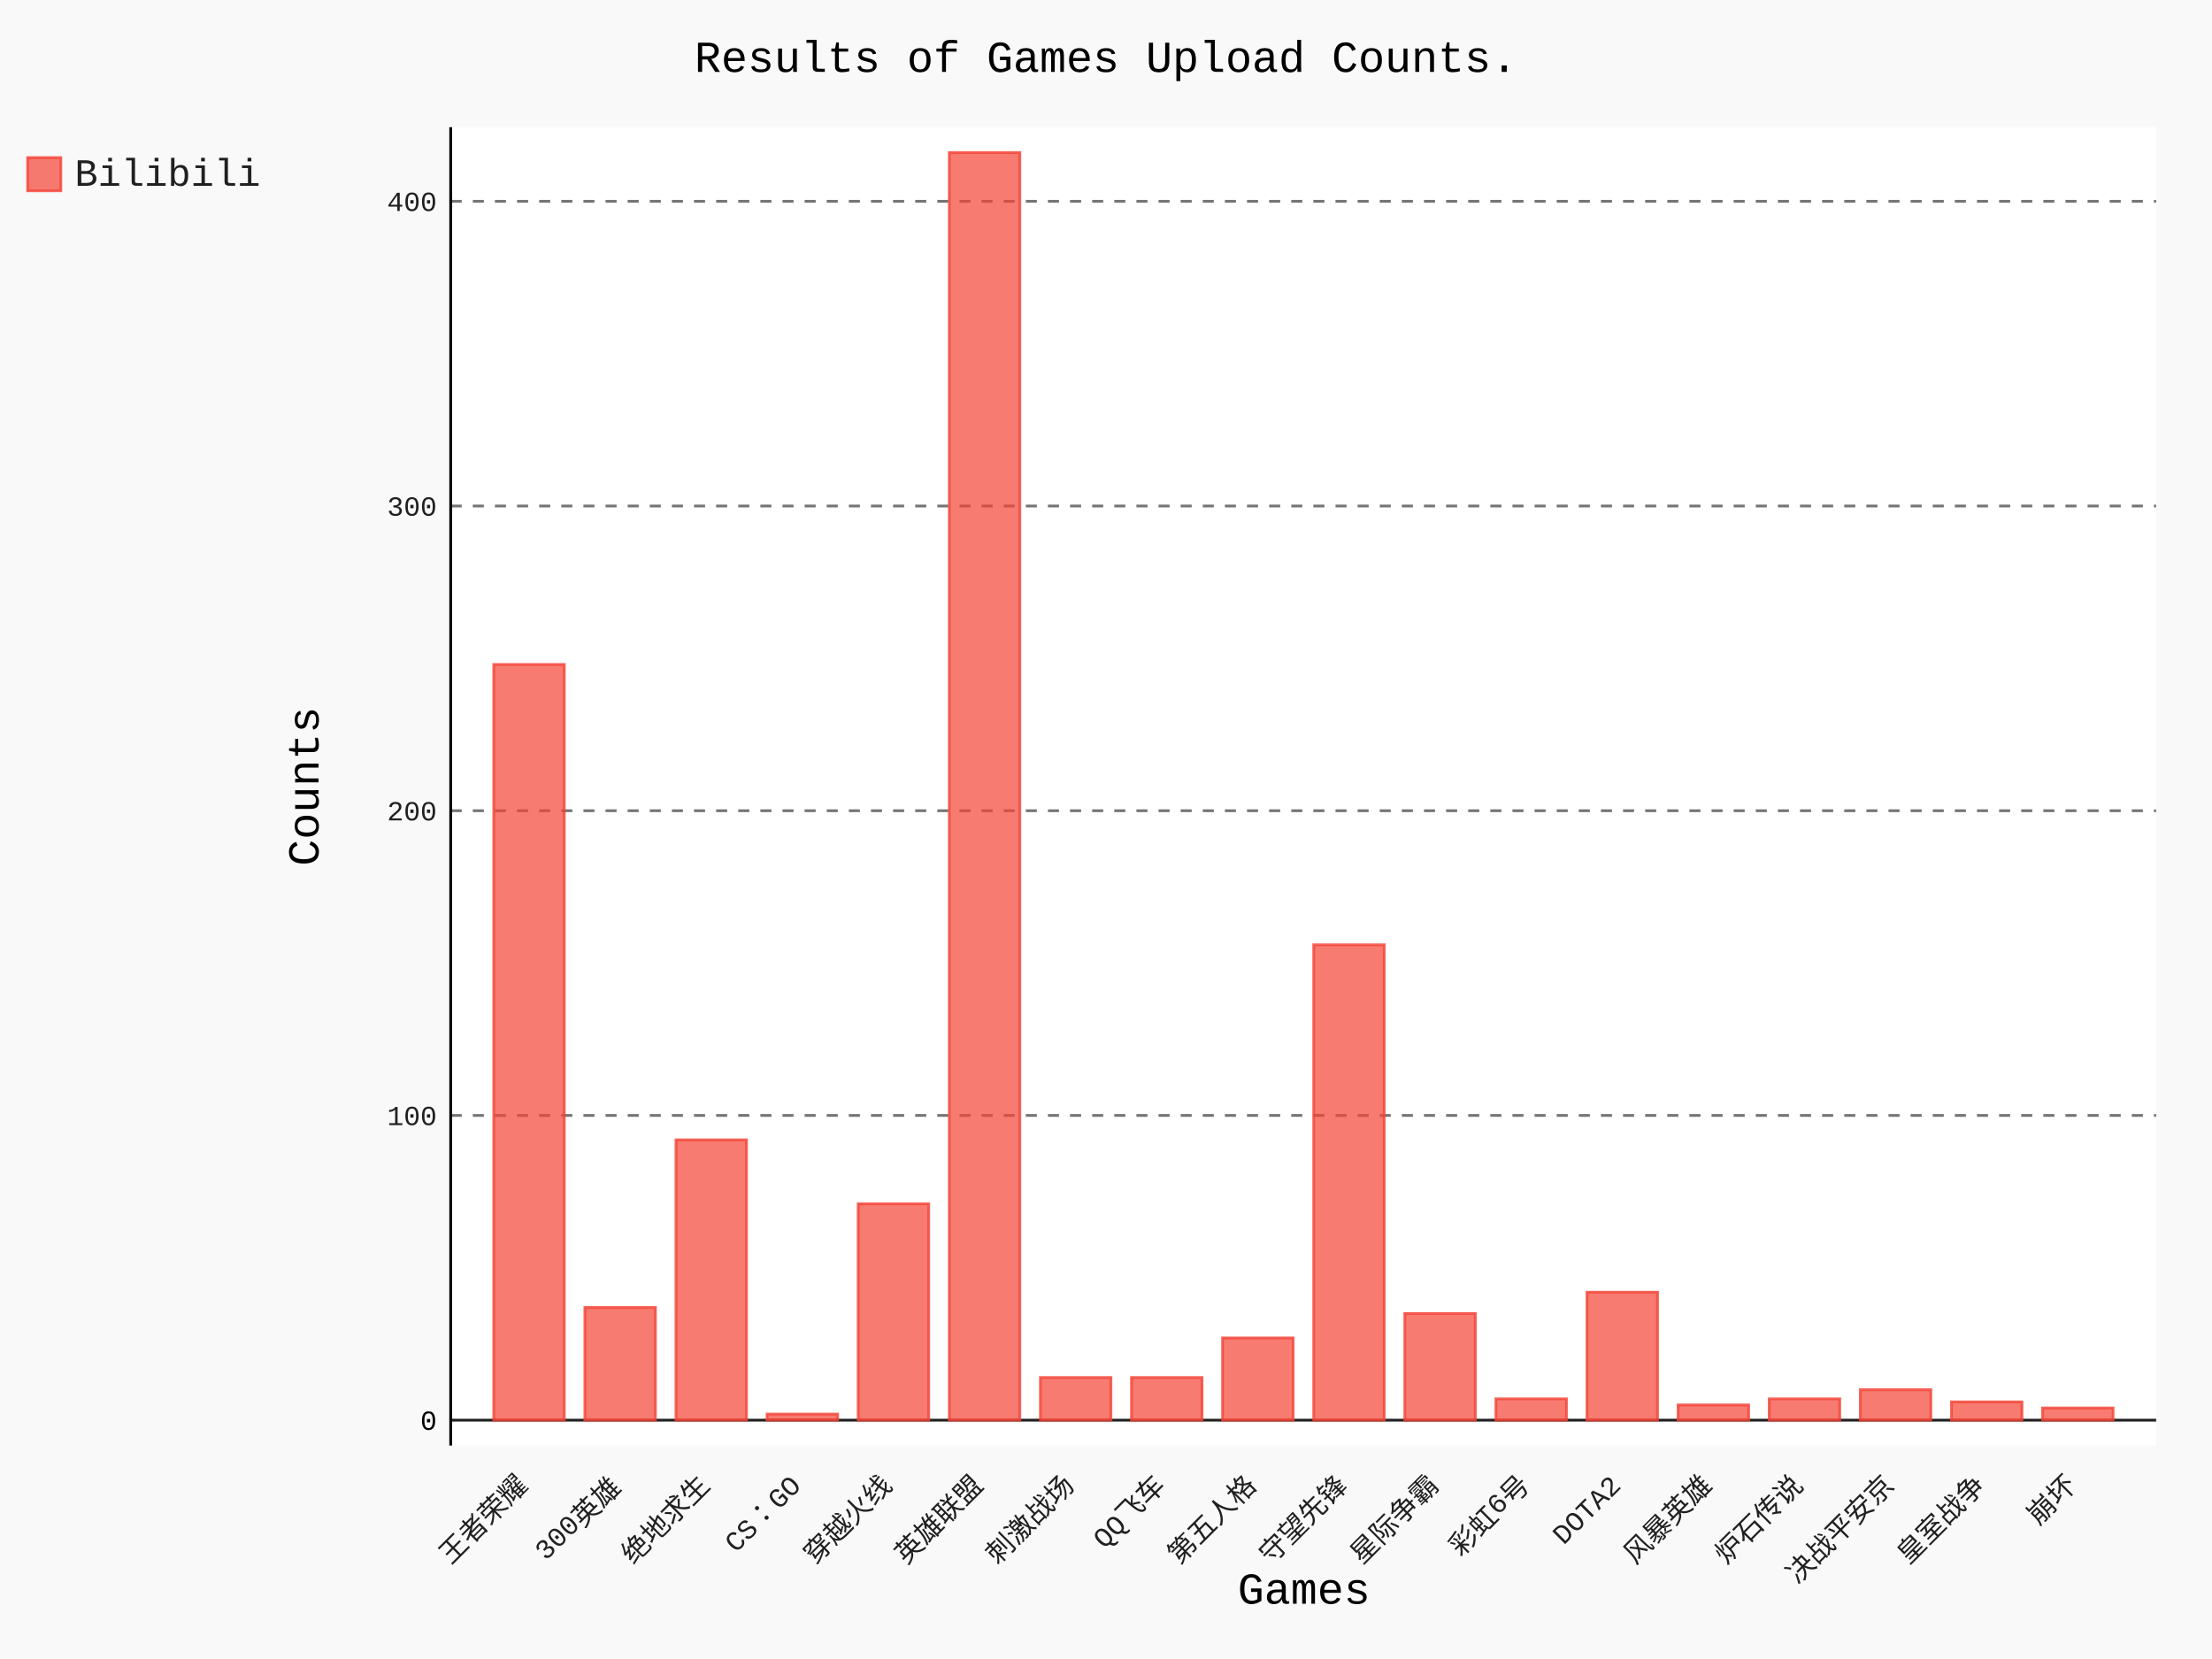
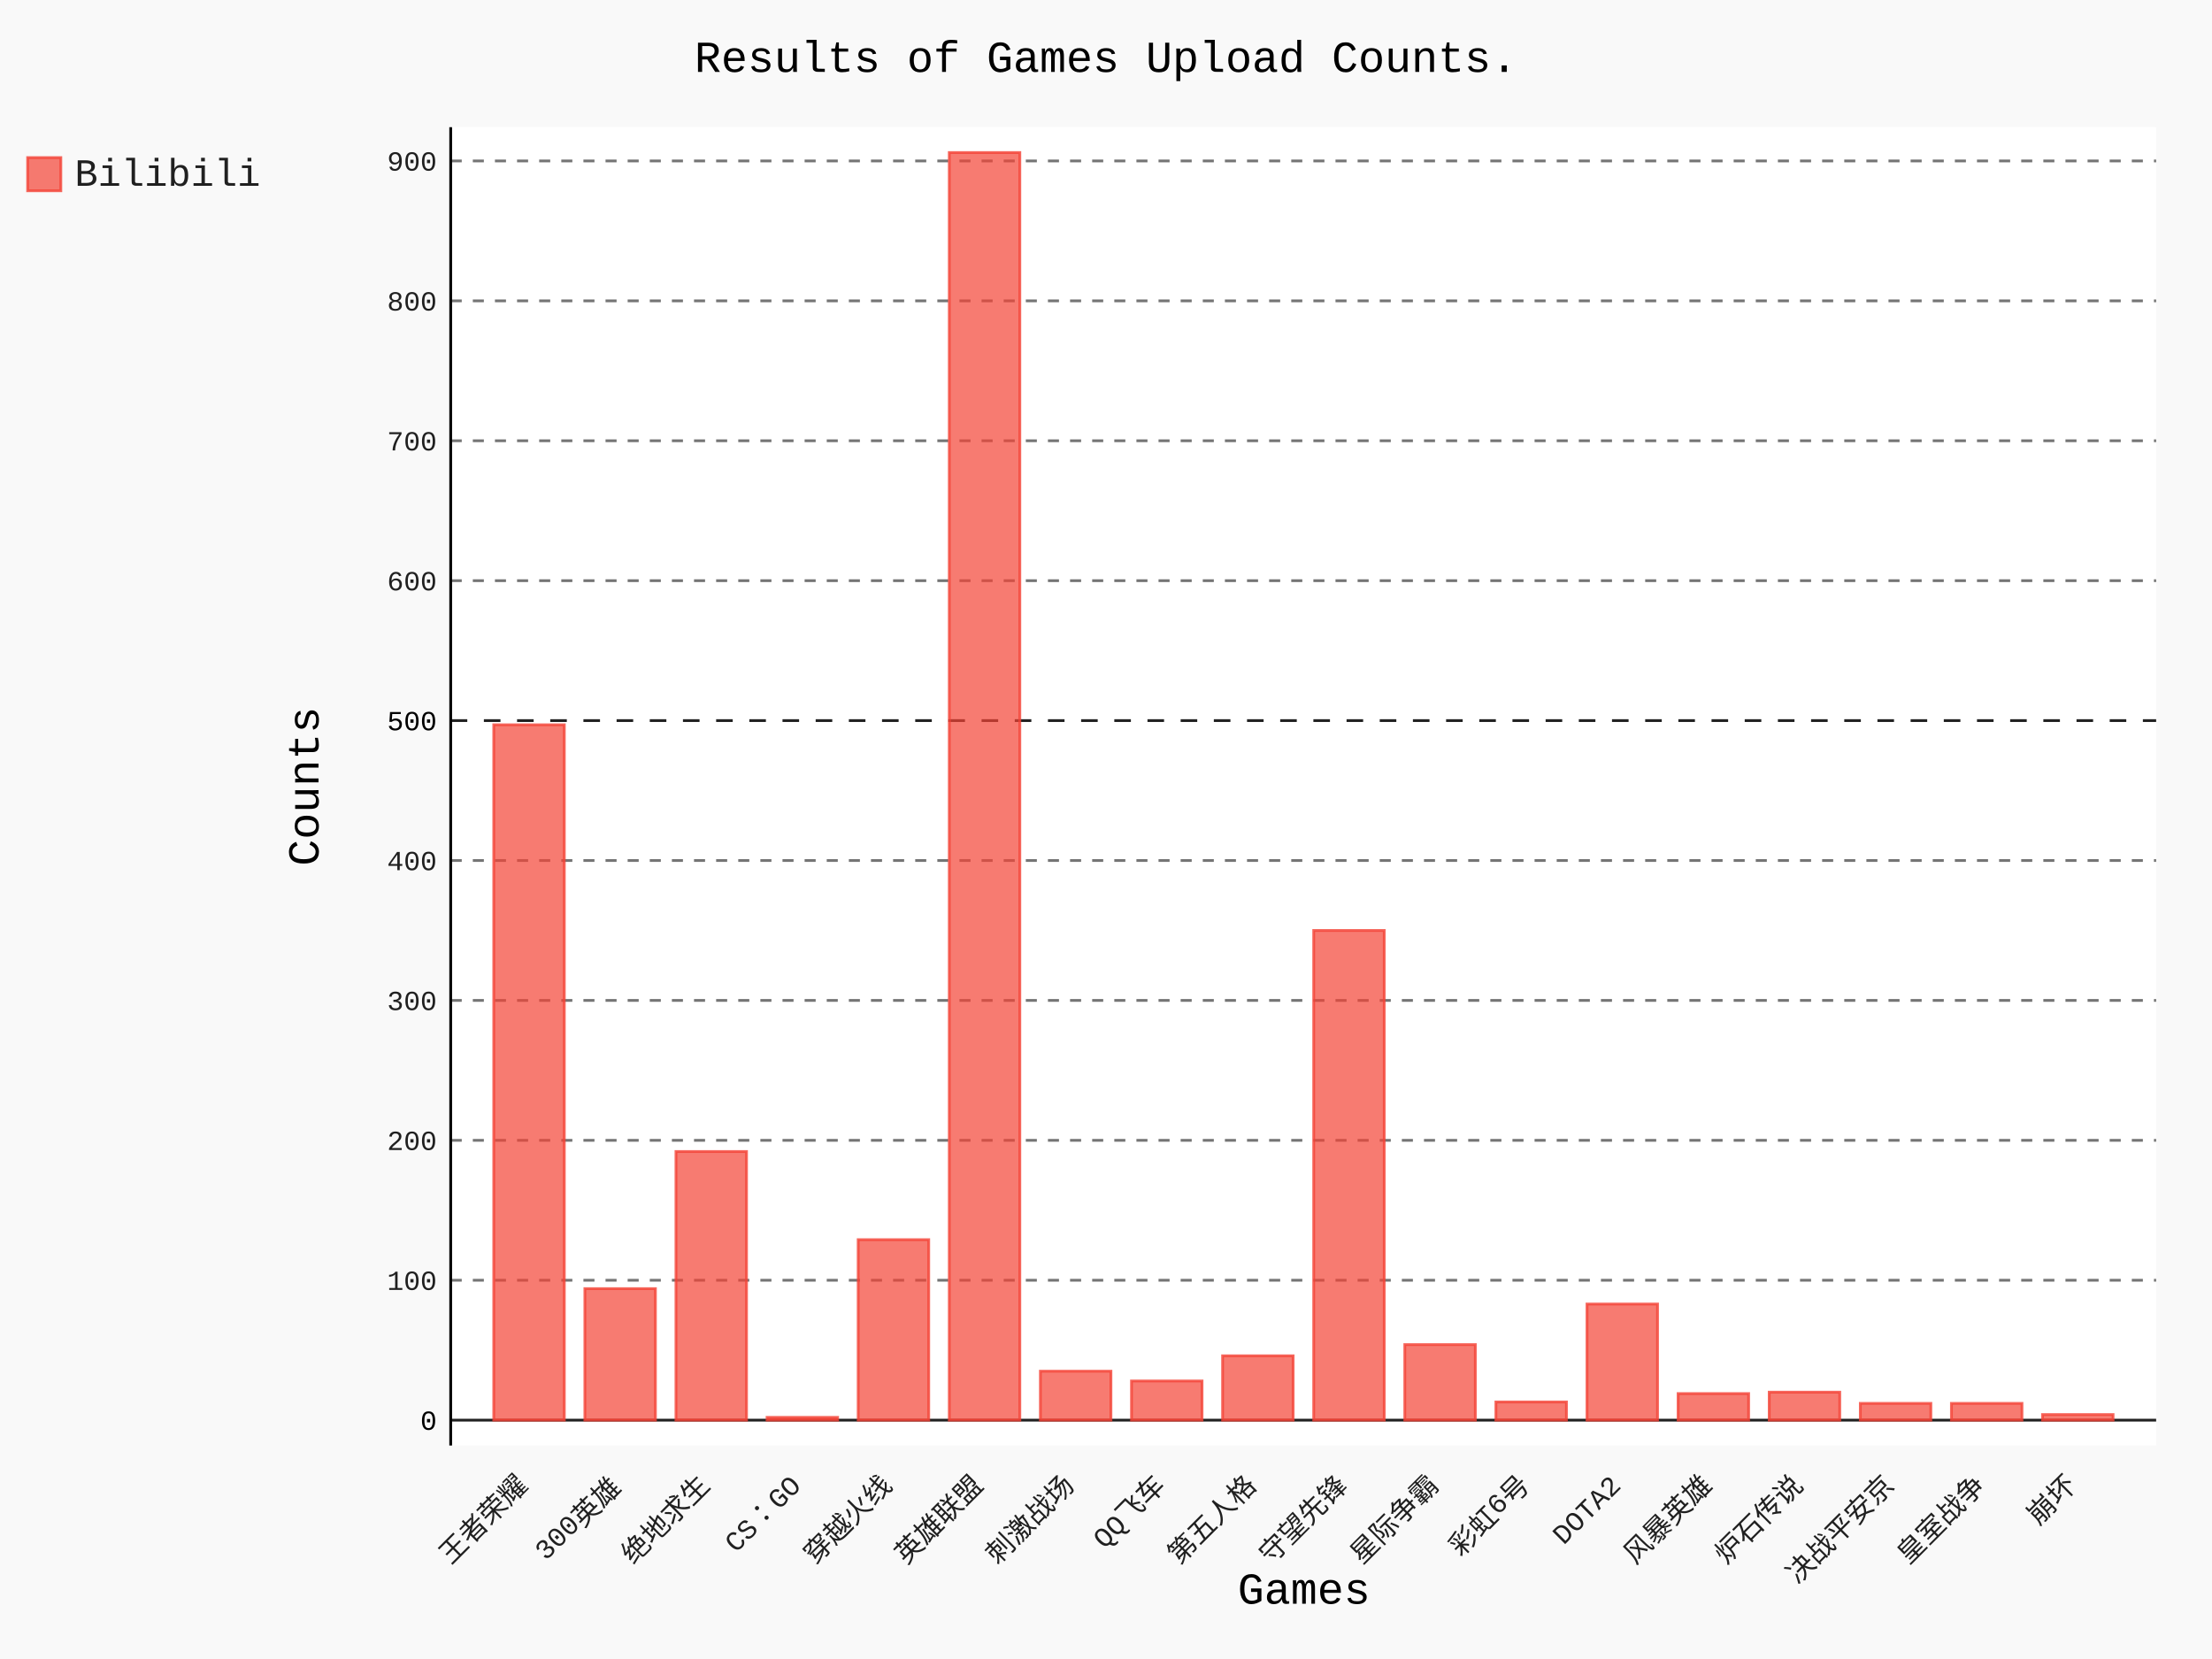
- <svg xmlns="http://www.w3.org/2000/svg" id="chart-141cf434-290b-4250-89dd-d0aa232588cc" class="pygal-chart" viewBox="0 0 800 600">
+ <svg xmlns="http://www.w3.org/2000/svg" id="chart-53a50758-8ef6-4cf8-afe5-7021fcb65888" class="pygal-chart" viewBox="0 0 800 600">
  <defs>
-     <style type="text/css">#chart-141cf434-290b-4250-89dd-d0aa232588cc{-webkit-user-select:none;-webkit-font-smoothing:antialiased;font-family:Consolas,"Liberation Mono",Menlo,Courier,monospace}#chart-141cf434-290b-4250-89dd-d0aa232588cc .title{font-family:Consolas,"Liberation Mono",Menlo,Courier,monospace;font-size:16px}#chart-141cf434-290b-4250-89dd-d0aa232588cc .legends .legend text{font-family:Consolas,"Liberation Mono",Menlo,Courier,monospace;font-size:14px}#chart-141cf434-290b-4250-89dd-d0aa232588cc .axis text{font-family:Consolas,"Liberation Mono",Menlo,Courier,monospace;font-size:10px}#chart-141cf434-290b-4250-89dd-d0aa232588cc .axis text.major{font-family:Consolas,"Liberation Mono",Menlo,Courier,monospace;font-size:10px}#chart-141cf434-290b-4250-89dd-d0aa232588cc .text-overlay text.value{font-family:Consolas,"Liberation Mono",Menlo,Courier,monospace;font-size:16px}#chart-141cf434-290b-4250-89dd-d0aa232588cc .text-overlay text.label{font-family:Consolas,"Liberation Mono",Menlo,Courier,monospace;font-size:10px}#chart-141cf434-290b-4250-89dd-d0aa232588cc .tooltip{font-family:Consolas,"Liberation Mono",Menlo,Courier,monospace;font-size:14px}#chart-141cf434-290b-4250-89dd-d0aa232588cc text.no_data{font-family:Consolas,"Liberation Mono",Menlo,Courier,monospace;font-size:64px}
- #chart-141cf434-290b-4250-89dd-d0aa232588cc{background-color:rgba(249,249,249,1)}#chart-141cf434-290b-4250-89dd-d0aa232588cc path,#chart-141cf434-290b-4250-89dd-d0aa232588cc line,#chart-141cf434-290b-4250-89dd-d0aa232588cc rect,#chart-141cf434-290b-4250-89dd-d0aa232588cc circle{-webkit-transition:150ms;-moz-transition:150ms;transition:150ms}#chart-141cf434-290b-4250-89dd-d0aa232588cc .graph &gt; .background{fill:rgba(249,249,249,1)}#chart-141cf434-290b-4250-89dd-d0aa232588cc .plot &gt; .background{fill:rgba(255,255,255,1)}#chart-141cf434-290b-4250-89dd-d0aa232588cc .graph{fill:rgba(0,0,0,.87)}#chart-141cf434-290b-4250-89dd-d0aa232588cc text.no_data{fill:rgba(0,0,0,1)}#chart-141cf434-290b-4250-89dd-d0aa232588cc .title{fill:rgba(0,0,0,1)}#chart-141cf434-290b-4250-89dd-d0aa232588cc .legends .legend text{fill:rgba(0,0,0,.87)}#chart-141cf434-290b-4250-89dd-d0aa232588cc .legends .legend:hover text{fill:rgba(0,0,0,1)}#chart-141cf434-290b-4250-89dd-d0aa232588cc .axis .line{stroke:rgba(0,0,0,1)}#chart-141cf434-290b-4250-89dd-d0aa232588cc .axis .guide.line{stroke:rgba(0,0,0,.54)}#chart-141cf434-290b-4250-89dd-d0aa232588cc .axis .major.line{stroke:rgba(0,0,0,.87)}#chart-141cf434-290b-4250-89dd-d0aa232588cc .axis text.major{fill:rgba(0,0,0,1)}#chart-141cf434-290b-4250-89dd-d0aa232588cc .axis.y .guides:hover .guide.line,#chart-141cf434-290b-4250-89dd-d0aa232588cc .line-graph .axis.x .guides:hover .guide.line,#chart-141cf434-290b-4250-89dd-d0aa232588cc .stackedline-graph .axis.x .guides:hover .guide.line,#chart-141cf434-290b-4250-89dd-d0aa232588cc .xy-graph .axis.x .guides:hover .guide.line{stroke:rgba(0,0,0,1)}#chart-141cf434-290b-4250-89dd-d0aa232588cc .axis .guides:hover text{fill:rgba(0,0,0,1)}#chart-141cf434-290b-4250-89dd-d0aa232588cc .reactive{fill-opacity:.7;stroke-opacity:.8}#chart-141cf434-290b-4250-89dd-d0aa232588cc .ci{stroke:rgba(0,0,0,.87)}#chart-141cf434-290b-4250-89dd-d0aa232588cc .reactive.active,#chart-141cf434-290b-4250-89dd-d0aa232588cc .active .reactive{fill-opacity:.8;stroke-opacity:.9;stroke-width:4}#chart-141cf434-290b-4250-89dd-d0aa232588cc .ci .reactive.active{stroke-width:1.5}#chart-141cf434-290b-4250-89dd-d0aa232588cc .series text{fill:rgba(0,0,0,1)}#chart-141cf434-290b-4250-89dd-d0aa232588cc .tooltip rect{fill:rgba(255,255,255,1);stroke:rgba(0,0,0,1);-webkit-transition:opacity 150ms;-moz-transition:opacity 150ms;transition:opacity 150ms}#chart-141cf434-290b-4250-89dd-d0aa232588cc .tooltip .label{fill:rgba(0,0,0,.87)}#chart-141cf434-290b-4250-89dd-d0aa232588cc .tooltip .label{fill:rgba(0,0,0,.87)}#chart-141cf434-290b-4250-89dd-d0aa232588cc .tooltip .legend{font-size:.8em;fill:rgba(0,0,0,.54)}#chart-141cf434-290b-4250-89dd-d0aa232588cc .tooltip .x_label{font-size:.6em;fill:rgba(0,0,0,1)}#chart-141cf434-290b-4250-89dd-d0aa232588cc .tooltip .xlink{font-size:.5em;text-decoration:underline}#chart-141cf434-290b-4250-89dd-d0aa232588cc .tooltip .value{font-size:1.5em}#chart-141cf434-290b-4250-89dd-d0aa232588cc .bound{font-size:.5em}#chart-141cf434-290b-4250-89dd-d0aa232588cc .max-value{font-size:.75em;fill:rgba(0,0,0,.54)}#chart-141cf434-290b-4250-89dd-d0aa232588cc .map-element{fill:rgba(255,255,255,1);stroke:rgba(0,0,0,.54) !important}#chart-141cf434-290b-4250-89dd-d0aa232588cc .map-element .reactive{fill-opacity:inherit;stroke-opacity:inherit}#chart-141cf434-290b-4250-89dd-d0aa232588cc .color-0,#chart-141cf434-290b-4250-89dd-d0aa232588cc .color-0 a:visited{stroke:#F44336;fill:#F44336}#chart-141cf434-290b-4250-89dd-d0aa232588cc .text-overlay .color-0 text{fill:black}
- #chart-141cf434-290b-4250-89dd-d0aa232588cc text.no_data{text-anchor:middle}#chart-141cf434-290b-4250-89dd-d0aa232588cc .guide.line{fill:none}#chart-141cf434-290b-4250-89dd-d0aa232588cc .centered{text-anchor:middle}#chart-141cf434-290b-4250-89dd-d0aa232588cc .title{text-anchor:middle}#chart-141cf434-290b-4250-89dd-d0aa232588cc .legends .legend text{fill-opacity:1}#chart-141cf434-290b-4250-89dd-d0aa232588cc .axis.x text{text-anchor:middle}#chart-141cf434-290b-4250-89dd-d0aa232588cc .axis.x:not(.web) text[transform]{text-anchor:start}#chart-141cf434-290b-4250-89dd-d0aa232588cc .axis.x:not(.web) text[transform].backwards{text-anchor:end}#chart-141cf434-290b-4250-89dd-d0aa232588cc .axis.y text{text-anchor:end}#chart-141cf434-290b-4250-89dd-d0aa232588cc .axis.y text[transform].backwards{text-anchor:start}#chart-141cf434-290b-4250-89dd-d0aa232588cc .axis.y2 text{text-anchor:start}#chart-141cf434-290b-4250-89dd-d0aa232588cc .axis.y2 text[transform].backwards{text-anchor:end}#chart-141cf434-290b-4250-89dd-d0aa232588cc .axis .guide.line{stroke-dasharray:4,4}#chart-141cf434-290b-4250-89dd-d0aa232588cc .axis .major.guide.line{stroke-dasharray:6,6}#chart-141cf434-290b-4250-89dd-d0aa232588cc .horizontal .axis.y .guide.line,#chart-141cf434-290b-4250-89dd-d0aa232588cc .horizontal .axis.y2 .guide.line,#chart-141cf434-290b-4250-89dd-d0aa232588cc .vertical .axis.x .guide.line{opacity:0}#chart-141cf434-290b-4250-89dd-d0aa232588cc .horizontal .axis.always_show .guide.line,#chart-141cf434-290b-4250-89dd-d0aa232588cc .vertical .axis.always_show .guide.line{opacity:1 !important}#chart-141cf434-290b-4250-89dd-d0aa232588cc .axis.y .guides:hover .guide.line,#chart-141cf434-290b-4250-89dd-d0aa232588cc .axis.y2 .guides:hover .guide.line,#chart-141cf434-290b-4250-89dd-d0aa232588cc .axis.x .guides:hover .guide.line{opacity:1}#chart-141cf434-290b-4250-89dd-d0aa232588cc .axis .guides:hover text{opacity:1}#chart-141cf434-290b-4250-89dd-d0aa232588cc .nofill{fill:none}#chart-141cf434-290b-4250-89dd-d0aa232588cc .subtle-fill{fill-opacity:.2}#chart-141cf434-290b-4250-89dd-d0aa232588cc .dot{stroke-width:1px;fill-opacity:1}#chart-141cf434-290b-4250-89dd-d0aa232588cc .dot.active{stroke-width:5px}#chart-141cf434-290b-4250-89dd-d0aa232588cc .dot.negative{fill:transparent}#chart-141cf434-290b-4250-89dd-d0aa232588cc text,#chart-141cf434-290b-4250-89dd-d0aa232588cc tspan{stroke:none !important}#chart-141cf434-290b-4250-89dd-d0aa232588cc .series text.active{opacity:1}#chart-141cf434-290b-4250-89dd-d0aa232588cc .tooltip rect{fill-opacity:.95;stroke-width:.5}#chart-141cf434-290b-4250-89dd-d0aa232588cc .tooltip text{fill-opacity:1}#chart-141cf434-290b-4250-89dd-d0aa232588cc .showable{visibility:hidden}#chart-141cf434-290b-4250-89dd-d0aa232588cc .showable.shown{visibility:visible}#chart-141cf434-290b-4250-89dd-d0aa232588cc .gauge-background{fill:rgba(229,229,229,1);stroke:none}#chart-141cf434-290b-4250-89dd-d0aa232588cc .bg-lines{stroke:rgba(249,249,249,1);stroke-width:2px}</style>
+     <style type="text/css">#chart-53a50758-8ef6-4cf8-afe5-7021fcb65888{-webkit-user-select:none;-webkit-font-smoothing:antialiased;font-family:Consolas,"Liberation Mono",Menlo,Courier,monospace}#chart-53a50758-8ef6-4cf8-afe5-7021fcb65888 .title{font-family:Consolas,"Liberation Mono",Menlo,Courier,monospace;font-size:16px}#chart-53a50758-8ef6-4cf8-afe5-7021fcb65888 .legends .legend text{font-family:Consolas,"Liberation Mono",Menlo,Courier,monospace;font-size:14px}#chart-53a50758-8ef6-4cf8-afe5-7021fcb65888 .axis text{font-family:Consolas,"Liberation Mono",Menlo,Courier,monospace;font-size:10px}#chart-53a50758-8ef6-4cf8-afe5-7021fcb65888 .axis text.major{font-family:Consolas,"Liberation Mono",Menlo,Courier,monospace;font-size:10px}#chart-53a50758-8ef6-4cf8-afe5-7021fcb65888 .text-overlay text.value{font-family:Consolas,"Liberation Mono",Menlo,Courier,monospace;font-size:16px}#chart-53a50758-8ef6-4cf8-afe5-7021fcb65888 .text-overlay text.label{font-family:Consolas,"Liberation Mono",Menlo,Courier,monospace;font-size:10px}#chart-53a50758-8ef6-4cf8-afe5-7021fcb65888 .tooltip{font-family:Consolas,"Liberation Mono",Menlo,Courier,monospace;font-size:14px}#chart-53a50758-8ef6-4cf8-afe5-7021fcb65888 text.no_data{font-family:Consolas,"Liberation Mono",Menlo,Courier,monospace;font-size:64px}
+ #chart-53a50758-8ef6-4cf8-afe5-7021fcb65888{background-color:rgba(249,249,249,1)}#chart-53a50758-8ef6-4cf8-afe5-7021fcb65888 path,#chart-53a50758-8ef6-4cf8-afe5-7021fcb65888 line,#chart-53a50758-8ef6-4cf8-afe5-7021fcb65888 rect,#chart-53a50758-8ef6-4cf8-afe5-7021fcb65888 circle{-webkit-transition:150ms;-moz-transition:150ms;transition:150ms}#chart-53a50758-8ef6-4cf8-afe5-7021fcb65888 .graph &gt; .background{fill:rgba(249,249,249,1)}#chart-53a50758-8ef6-4cf8-afe5-7021fcb65888 .plot &gt; .background{fill:rgba(255,255,255,1)}#chart-53a50758-8ef6-4cf8-afe5-7021fcb65888 .graph{fill:rgba(0,0,0,.87)}#chart-53a50758-8ef6-4cf8-afe5-7021fcb65888 text.no_data{fill:rgba(0,0,0,1)}#chart-53a50758-8ef6-4cf8-afe5-7021fcb65888 .title{fill:rgba(0,0,0,1)}#chart-53a50758-8ef6-4cf8-afe5-7021fcb65888 .legends .legend text{fill:rgba(0,0,0,.87)}#chart-53a50758-8ef6-4cf8-afe5-7021fcb65888 .legends .legend:hover text{fill:rgba(0,0,0,1)}#chart-53a50758-8ef6-4cf8-afe5-7021fcb65888 .axis .line{stroke:rgba(0,0,0,1)}#chart-53a50758-8ef6-4cf8-afe5-7021fcb65888 .axis .guide.line{stroke:rgba(0,0,0,.54)}#chart-53a50758-8ef6-4cf8-afe5-7021fcb65888 .axis .major.line{stroke:rgba(0,0,0,.87)}#chart-53a50758-8ef6-4cf8-afe5-7021fcb65888 .axis text.major{fill:rgba(0,0,0,1)}#chart-53a50758-8ef6-4cf8-afe5-7021fcb65888 .axis.y .guides:hover .guide.line,#chart-53a50758-8ef6-4cf8-afe5-7021fcb65888 .line-graph .axis.x .guides:hover .guide.line,#chart-53a50758-8ef6-4cf8-afe5-7021fcb65888 .stackedline-graph .axis.x .guides:hover .guide.line,#chart-53a50758-8ef6-4cf8-afe5-7021fcb65888 .xy-graph .axis.x .guides:hover .guide.line{stroke:rgba(0,0,0,1)}#chart-53a50758-8ef6-4cf8-afe5-7021fcb65888 .axis .guides:hover text{fill:rgba(0,0,0,1)}#chart-53a50758-8ef6-4cf8-afe5-7021fcb65888 .reactive{fill-opacity:.7;stroke-opacity:.8}#chart-53a50758-8ef6-4cf8-afe5-7021fcb65888 .ci{stroke:rgba(0,0,0,.87)}#chart-53a50758-8ef6-4cf8-afe5-7021fcb65888 .reactive.active,#chart-53a50758-8ef6-4cf8-afe5-7021fcb65888 .active .reactive{fill-opacity:.8;stroke-opacity:.9;stroke-width:4}#chart-53a50758-8ef6-4cf8-afe5-7021fcb65888 .ci .reactive.active{stroke-width:1.5}#chart-53a50758-8ef6-4cf8-afe5-7021fcb65888 .series text{fill:rgba(0,0,0,1)}#chart-53a50758-8ef6-4cf8-afe5-7021fcb65888 .tooltip rect{fill:rgba(255,255,255,1);stroke:rgba(0,0,0,1);-webkit-transition:opacity 150ms;-moz-transition:opacity 150ms;transition:opacity 150ms}#chart-53a50758-8ef6-4cf8-afe5-7021fcb65888 .tooltip .label{fill:rgba(0,0,0,.87)}#chart-53a50758-8ef6-4cf8-afe5-7021fcb65888 .tooltip .label{fill:rgba(0,0,0,.87)}#chart-53a50758-8ef6-4cf8-afe5-7021fcb65888 .tooltip .legend{font-size:.8em;fill:rgba(0,0,0,.54)}#chart-53a50758-8ef6-4cf8-afe5-7021fcb65888 .tooltip .x_label{font-size:.6em;fill:rgba(0,0,0,1)}#chart-53a50758-8ef6-4cf8-afe5-7021fcb65888 .tooltip .xlink{font-size:.5em;text-decoration:underline}#chart-53a50758-8ef6-4cf8-afe5-7021fcb65888 .tooltip .value{font-size:1.5em}#chart-53a50758-8ef6-4cf8-afe5-7021fcb65888 .bound{font-size:.5em}#chart-53a50758-8ef6-4cf8-afe5-7021fcb65888 .max-value{font-size:.75em;fill:rgba(0,0,0,.54)}#chart-53a50758-8ef6-4cf8-afe5-7021fcb65888 .map-element{fill:rgba(255,255,255,1);stroke:rgba(0,0,0,.54) !important}#chart-53a50758-8ef6-4cf8-afe5-7021fcb65888 .map-element .reactive{fill-opacity:inherit;stroke-opacity:inherit}#chart-53a50758-8ef6-4cf8-afe5-7021fcb65888 .color-0,#chart-53a50758-8ef6-4cf8-afe5-7021fcb65888 .color-0 a:visited{stroke:#F44336;fill:#F44336}#chart-53a50758-8ef6-4cf8-afe5-7021fcb65888 .text-overlay .color-0 text{fill:black}
+ #chart-53a50758-8ef6-4cf8-afe5-7021fcb65888 text.no_data{text-anchor:middle}#chart-53a50758-8ef6-4cf8-afe5-7021fcb65888 .guide.line{fill:none}#chart-53a50758-8ef6-4cf8-afe5-7021fcb65888 .centered{text-anchor:middle}#chart-53a50758-8ef6-4cf8-afe5-7021fcb65888 .title{text-anchor:middle}#chart-53a50758-8ef6-4cf8-afe5-7021fcb65888 .legends .legend text{fill-opacity:1}#chart-53a50758-8ef6-4cf8-afe5-7021fcb65888 .axis.x text{text-anchor:middle}#chart-53a50758-8ef6-4cf8-afe5-7021fcb65888 .axis.x:not(.web) text[transform]{text-anchor:start}#chart-53a50758-8ef6-4cf8-afe5-7021fcb65888 .axis.x:not(.web) text[transform].backwards{text-anchor:end}#chart-53a50758-8ef6-4cf8-afe5-7021fcb65888 .axis.y text{text-anchor:end}#chart-53a50758-8ef6-4cf8-afe5-7021fcb65888 .axis.y text[transform].backwards{text-anchor:start}#chart-53a50758-8ef6-4cf8-afe5-7021fcb65888 .axis.y2 text{text-anchor:start}#chart-53a50758-8ef6-4cf8-afe5-7021fcb65888 .axis.y2 text[transform].backwards{text-anchor:end}#chart-53a50758-8ef6-4cf8-afe5-7021fcb65888 .axis .guide.line{stroke-dasharray:4,4}#chart-53a50758-8ef6-4cf8-afe5-7021fcb65888 .axis .major.guide.line{stroke-dasharray:6,6}#chart-53a50758-8ef6-4cf8-afe5-7021fcb65888 .horizontal .axis.y .guide.line,#chart-53a50758-8ef6-4cf8-afe5-7021fcb65888 .horizontal .axis.y2 .guide.line,#chart-53a50758-8ef6-4cf8-afe5-7021fcb65888 .vertical .axis.x .guide.line{opacity:0}#chart-53a50758-8ef6-4cf8-afe5-7021fcb65888 .horizontal .axis.always_show .guide.line,#chart-53a50758-8ef6-4cf8-afe5-7021fcb65888 .vertical .axis.always_show .guide.line{opacity:1 !important}#chart-53a50758-8ef6-4cf8-afe5-7021fcb65888 .axis.y .guides:hover .guide.line,#chart-53a50758-8ef6-4cf8-afe5-7021fcb65888 .axis.y2 .guides:hover .guide.line,#chart-53a50758-8ef6-4cf8-afe5-7021fcb65888 .axis.x .guides:hover .guide.line{opacity:1}#chart-53a50758-8ef6-4cf8-afe5-7021fcb65888 .axis .guides:hover text{opacity:1}#chart-53a50758-8ef6-4cf8-afe5-7021fcb65888 .nofill{fill:none}#chart-53a50758-8ef6-4cf8-afe5-7021fcb65888 .subtle-fill{fill-opacity:.2}#chart-53a50758-8ef6-4cf8-afe5-7021fcb65888 .dot{stroke-width:1px;fill-opacity:1}#chart-53a50758-8ef6-4cf8-afe5-7021fcb65888 .dot.active{stroke-width:5px}#chart-53a50758-8ef6-4cf8-afe5-7021fcb65888 .dot.negative{fill:transparent}#chart-53a50758-8ef6-4cf8-afe5-7021fcb65888 text,#chart-53a50758-8ef6-4cf8-afe5-7021fcb65888 tspan{stroke:none !important}#chart-53a50758-8ef6-4cf8-afe5-7021fcb65888 .series text.active{opacity:1}#chart-53a50758-8ef6-4cf8-afe5-7021fcb65888 .tooltip rect{fill-opacity:.95;stroke-width:.5}#chart-53a50758-8ef6-4cf8-afe5-7021fcb65888 .tooltip text{fill-opacity:1}#chart-53a50758-8ef6-4cf8-afe5-7021fcb65888 .showable{visibility:hidden}#chart-53a50758-8ef6-4cf8-afe5-7021fcb65888 .showable.shown{visibility:visible}#chart-53a50758-8ef6-4cf8-afe5-7021fcb65888 .gauge-background{fill:rgba(229,229,229,1);stroke:none}#chart-53a50758-8ef6-4cf8-afe5-7021fcb65888 .bg-lines{stroke:rgba(249,249,249,1);stroke-width:2px}</style>
  </defs>
  <g class="graph bar-graph vertical">
    <rect class="background" height="600" width="800" x="0" y="0" />
    <g class="plot" transform="translate(163, 46)">
      <rect class="background" height="476.787" width="616.8" x="0" y="0" />
      <g class="axis y always_show">
        <g class="guides">
          <path class="axis major line" d="M0 467.618 h616.8" />
          <text class="major" x="-5" y="471.118">0</text>
        </g>
        <g class="guides">
-           <path class="guide line" d="M0 357.414 h616.8" />
-           <text class="" x="-5" y="360.914">100</text>
-         </g>
-         <g class="guides">
-           <path class="guide line" d="M0 247.21 h616.8" />
-           <text class="" x="-5" y="250.71">200</text>
-         </g>
-         <g class="guides">
-           <path class="guide line" d="M0 137.006 h616.8" />
-           <text class="" x="-5" y="140.506">300</text>
-         </g>
-         <g class="guides">
-           <path class="guide line" d="M0 26.802 h616.8" />
-           <text class="" x="-5" y="30.302">400</text>
+           <path class="guide line" d="M0 417.016 h616.8" />
+           <text class="" x="-5" y="420.516">100</text>
+         </g>
+         <g class="guides">
+           <path class="guide line" d="M0 366.415 h616.8" />
+           <text class="" x="-5" y="369.915">200</text>
+         </g>
+         <g class="guides">
+           <path class="guide line" d="M0 315.814 h616.8" />
+           <text class="" x="-5" y="319.314">300</text>
+         </g>
+         <g class="guides">
+           <path class="guide line" d="M0 265.212 h616.8" />
+           <text class="" x="-5" y="268.712">400</text>
+         </g>
+         <g class="guides">
+           <path class="major guide line" d="M0 214.611 h616.8" />
+           <text class="major" x="-5" y="218.111">500</text>
+         </g>
+         <g class="guides">
+           <path class="guide line" d="M0 164.009 h616.8" />
+           <text class="" x="-5" y="167.509">600</text>
+         </g>
+         <g class="guides">
+           <path class="guide line" d="M0 113.408 h616.8" />
+           <text class="" x="-5" y="116.908">700</text>
+         </g>
+         <g class="guides">
+           <path class="guide line" d="M0 62.806 h616.8" />
+           <text class="" x="-5" y="66.306">800</text>
+         </g>
+         <g class="guides">
+           <path class="guide line" d="M0 12.205 h616.8" />
+           <text class="" x="-5" y="15.705">900</text>
        </g>
      </g>
      <g class="axis x">
        <path class="line" d="M0 0 v476.787" />
        <g class="guides">
          <path class="guide line" d="M28.336 0 v476.787" />
          <text class="backwards" x="28.336" y="491.787" transform="rotate(315 28.3359 491.7868)">王者荣耀</text>
        </g>
        <g class="guides">
          <path class="guide line" d="M61.285 0 v476.787" />
          <text class="backwards" x="61.285" y="491.787" transform="rotate(315 61.28462 491.7868)">300英雄</text>
        </g>
        <g class="guides">
          <path class="guide line" d="M94.233 0 v476.787" />
          <text class="backwards" x="94.233" y="491.787" transform="rotate(315 94.23333 491.7868)">绝地求生</text>
        </g>
        <g class="guides">
          <path class="guide line" d="M127.182 0 v476.787" />
          <text class="backwards" x="127.182" y="491.787" transform="rotate(315 127.1821 491.7868)">CS：GO</text>
        </g>
        <g class="guides">
          <path class="guide line" d="M160.131 0 v476.787" />
          <text class="backwards" x="160.131" y="491.787" transform="rotate(315 160.1308 491.7868)">穿越火线</text>
        </g>
        <g class="guides">
          <path class="guide line" d="M193.079 0 v476.787" />
          <text class="backwards" x="193.079" y="491.787" transform="rotate(315 193.0795 491.7868)">英雄联盟</text>
        </g>
        <g class="guides">
          <path class="guide line" d="M226.028 0 v476.787" />
          <text class="backwards" x="226.028" y="491.787" transform="rotate(315 226.0282 491.7868)">刺激战场</text>
        </g>
        <g class="guides">
          <path class="guide line" d="M258.977 0 v476.787" />
          <text class="backwards" x="258.977" y="491.787" transform="rotate(315 258.9769 491.7868)">QQ飞车</text>
        </g>
        <g class="guides">
          <path class="guide line" d="M291.926 0 v476.787" />
          <text class="backwards" x="291.926" y="491.787" transform="rotate(315 291.9256 491.7868)">第五人格</text>
        </g>
        <g class="guides">
          <path class="guide line" d="M324.874 0 v476.787" />
          <text class="backwards" x="324.874" y="491.787" transform="rotate(315 324.8744 491.7868)">守望先锋</text>
        </g>
        <g class="guides">
          <path class="guide line" d="M357.823 0 v476.787" />
          <text class="backwards" x="357.823" y="491.787" transform="rotate(315 357.8231 491.7868)">星际争霸</text>
        </g>
        <g class="guides">
          <path class="guide line" d="M390.772 0 v476.787" />
          <text class="backwards" x="390.772" y="491.787" transform="rotate(315 390.7718 491.7868)">彩虹6号</text>
        </g>
        <g class="guides">
          <path class="guide line" d="M423.721 0 v476.787" />
          <text class="backwards" x="423.721" y="491.787" transform="rotate(315 423.7205 491.7868)">DOTA2</text>
        </g>
        <g class="guides">
          <path class="guide line" d="M456.669 0 v476.787" />
          <text class="backwards" x="456.669" y="491.787" transform="rotate(315 456.6692 491.7868)">风暴英雄</text>
        </g>
        <g class="guides">
          <path class="guide line" d="M489.618 0 v476.787" />
          <text class="backwards" x="489.618" y="491.787" transform="rotate(315 489.6179 491.7868)">炉石传说</text>
        </g>
        <g class="guides">
          <path class="guide line" d="M522.567 0 v476.787" />
          <text class="backwards" x="522.567" y="491.787" transform="rotate(315 522.5667 491.7868)">决战平安京</text>
        </g>
        <g class="guides">
          <path class="guide line" d="M555.515 0 v476.787" />
          <text class="backwards" x="555.515" y="491.787" transform="rotate(315 555.5154 491.7868)">皇室战争</text>
        </g>
        <g class="guides">
          <path class="guide line" d="M588.464 0 v476.787" />
          <text class="backwards" x="588.464" y="491.787" transform="rotate(315 588.4641 491.7868)">崩坏</text>
        </g>
      </g>
      <g class="series serie-0 color-0">
        <g class="bars">
          <g class="bar">
-             <rect class="rect reactive tooltip-trigger" height="273.306" rx="0" ry="0" width="25.515" x="15.578" y="194.312" />
-           </g>
-           <g class="bar">
-             <rect class="rect reactive tooltip-trigger" height="40.775" rx="0" ry="0" width="25.515" x="48.527" y="426.842" />
-           </g>
-           <g class="bar">
-             <rect class="rect reactive tooltip-trigger" height="101.388" rx="0" ry="0" width="25.515" x="81.476" y="366.23" />
-           </g>
-           <g class="bar">
-             <rect class="rect reactive tooltip-trigger" height="2.204" rx="0" ry="0" width="25.515" x="114.424" y="465.414" />
-           </g>
-           <g class="bar">
-             <rect class="rect reactive tooltip-trigger" height="78.245" rx="0" ry="0" width="25.515" x="147.373" y="389.373" />
+             <rect class="rect reactive tooltip-trigger" height="251.489" rx="0" ry="0" width="25.515" x="15.578" y="216.129" />
+           </g>
+           <g class="bar">
+             <rect class="rect reactive tooltip-trigger" height="47.565" rx="0" ry="0" width="25.515" x="48.527" y="420.052" />
+           </g>
+           <g class="bar">
+             <rect class="rect reactive tooltip-trigger" height="97.155" rx="0" ry="0" width="25.515" x="81.476" y="370.463" />
+           </g>
+           <g class="bar">
+             <rect class="rect reactive tooltip-trigger" height="1.012" rx="0" ry="0" width="25.515" x="114.424" y="466.606" />
+           </g>
+           <g class="bar">
+             <rect class="rect reactive tooltip-trigger" height="65.276" rx="0" ry="0" width="25.515" x="147.373" y="402.342" />
          </g>
          <g class="bar">
            <rect class="rect reactive tooltip-trigger" height="458.449" rx="0" ry="0" width="25.515" x="180.322" y="9.169" />
          </g>
          <g class="bar">
-             <rect class="rect reactive tooltip-trigger" height="15.429" rx="0" ry="0" width="25.515" x="213.27" y="452.189" />
-           </g>
-           <g class="bar">
-             <rect class="rect reactive tooltip-trigger" height="15.429" rx="0" ry="0" width="25.515" x="246.219" y="452.189" />
-           </g>
-           <g class="bar">
-             <rect class="rect reactive tooltip-trigger" height="29.755" rx="0" ry="0" width="25.515" x="279.168" y="437.863" />
-           </g>
-           <g class="bar">
-             <rect class="rect reactive tooltip-trigger" height="171.918" rx="0" ry="0" width="25.515" x="312.117" y="295.7" />
-           </g>
-           <g class="bar">
-             <rect class="rect reactive tooltip-trigger" height="38.571" rx="0" ry="0" width="25.515" x="345.065" y="429.046" />
-           </g>
-           <g class="bar">
-             <rect class="rect reactive tooltip-trigger" height="7.714" rx="0" ry="0" width="25.515" x="378.014" y="459.904" />
-           </g>
-           <g class="bar">
-             <rect class="rect reactive tooltip-trigger" height="46.286" rx="0" ry="0" width="25.515" x="410.963" y="421.332" />
-           </g>
-           <g class="bar">
-             <rect class="rect reactive tooltip-trigger" height="5.51" rx="0" ry="0" width="25.515" x="443.911" y="462.108" />
-           </g>
-           <g class="bar">
-             <rect class="rect reactive tooltip-trigger" height="7.714" rx="0" ry="0" width="25.515" x="476.86" y="459.904" />
-           </g>
-           <g class="bar">
-             <rect class="rect reactive tooltip-trigger" height="11.02" rx="0" ry="0" width="25.515" x="509.809" y="456.597" />
-           </g>
-           <g class="bar">
-             <rect class="rect reactive tooltip-trigger" height="6.612" rx="0" ry="0" width="25.515" x="542.758" y="461.006" />
-           </g>
-           <g class="bar">
-             <rect class="rect reactive tooltip-trigger" height="4.408" rx="0" ry="0" width="25.515" x="575.706" y="463.21" />
+             <rect class="rect reactive tooltip-trigger" height="17.71" rx="0" ry="0" width="25.515" x="213.27" y="449.907" />
+           </g>
+           <g class="bar">
+             <rect class="rect reactive tooltip-trigger" height="14.168" rx="0" ry="0" width="25.515" x="246.219" y="453.449" />
+           </g>
+           <g class="bar">
+             <rect class="rect reactive tooltip-trigger" height="23.277" rx="0" ry="0" width="25.515" x="279.168" y="444.341" />
+           </g>
+           <g class="bar">
+             <rect class="rect reactive tooltip-trigger" height="177.105" rx="0" ry="0" width="25.515" x="312.117" y="290.513" />
+           </g>
+           <g class="bar">
+             <rect class="rect reactive tooltip-trigger" height="27.325" rx="0" ry="0" width="25.515" x="345.065" y="440.293" />
+           </g>
+           <g class="bar">
+             <rect class="rect reactive tooltip-trigger" height="6.578" rx="0" ry="0" width="25.515" x="378.014" y="461.04" />
+           </g>
+           <g class="bar">
+             <rect class="rect reactive tooltip-trigger" height="41.999" rx="0" ry="0" width="25.515" x="410.963" y="425.619" />
+           </g>
+           <g class="bar">
+             <rect class="rect reactive tooltip-trigger" height="9.614" rx="0" ry="0" width="25.515" x="443.911" y="458.004" />
+           </g>
+           <g class="bar">
+             <rect class="rect reactive tooltip-trigger" height="10.12" rx="0" ry="0" width="25.515" x="476.86" y="457.498" />
+           </g>
+           <g class="bar">
+             <rect class="rect reactive tooltip-trigger" height="6.072" rx="0" ry="0" width="25.515" x="509.809" y="461.546" />
+           </g>
+           <g class="bar">
+             <rect class="rect reactive tooltip-trigger" height="6.072" rx="0" ry="0" width="25.515" x="542.758" y="461.546" />
+           </g>
+           <g class="bar">
+             <rect class="rect reactive tooltip-trigger" height="2.024" rx="0" ry="0" width="25.515" x="575.706" y="465.594" />
          </g>
        </g>
      </g>
    </g>
    <g class="titles">
      <text class="title plot_title" x="400.0" y="26">Results of Games Upload Counts.</text>
      <text class="title" x="471.6" y="580">Games</text>
      <text class="title" x="89.2" y="310.393" transform="rotate(-90 89.2 284.3934)">Counts</text>
    </g>
    <g class="plot overlay" transform="translate(163, 46)">
      <g class="series serie-0 color-0" />
    </g>
    <g class="plot text-overlay" transform="translate(163, 46)">
      <g class="series serie-0 color-0" />
    </g>
    <g class="plot tooltip-overlay" transform="translate(163, 46)">
      <g class="tooltip" style="opacity: 0" transform="translate(0 0)">
        <rect class="tooltip-box" height="0" rx="0" ry="0" width="0" />
        <g class="text" />
      </g>
    </g>
    <g class="legends" transform="translate(10, 56)">
      <g class="legend reactive activate-serie" id="activate-serie-0">
        <rect class="color-0 reactive" height="12" width="12" x="0.0" y="1.0" />
        <text x="17.0" y="11.2">Bilibili</text>
      </g>
    </g>
    <g class="legends" transform="translate(790, 56)" />
  </g>
</svg>
